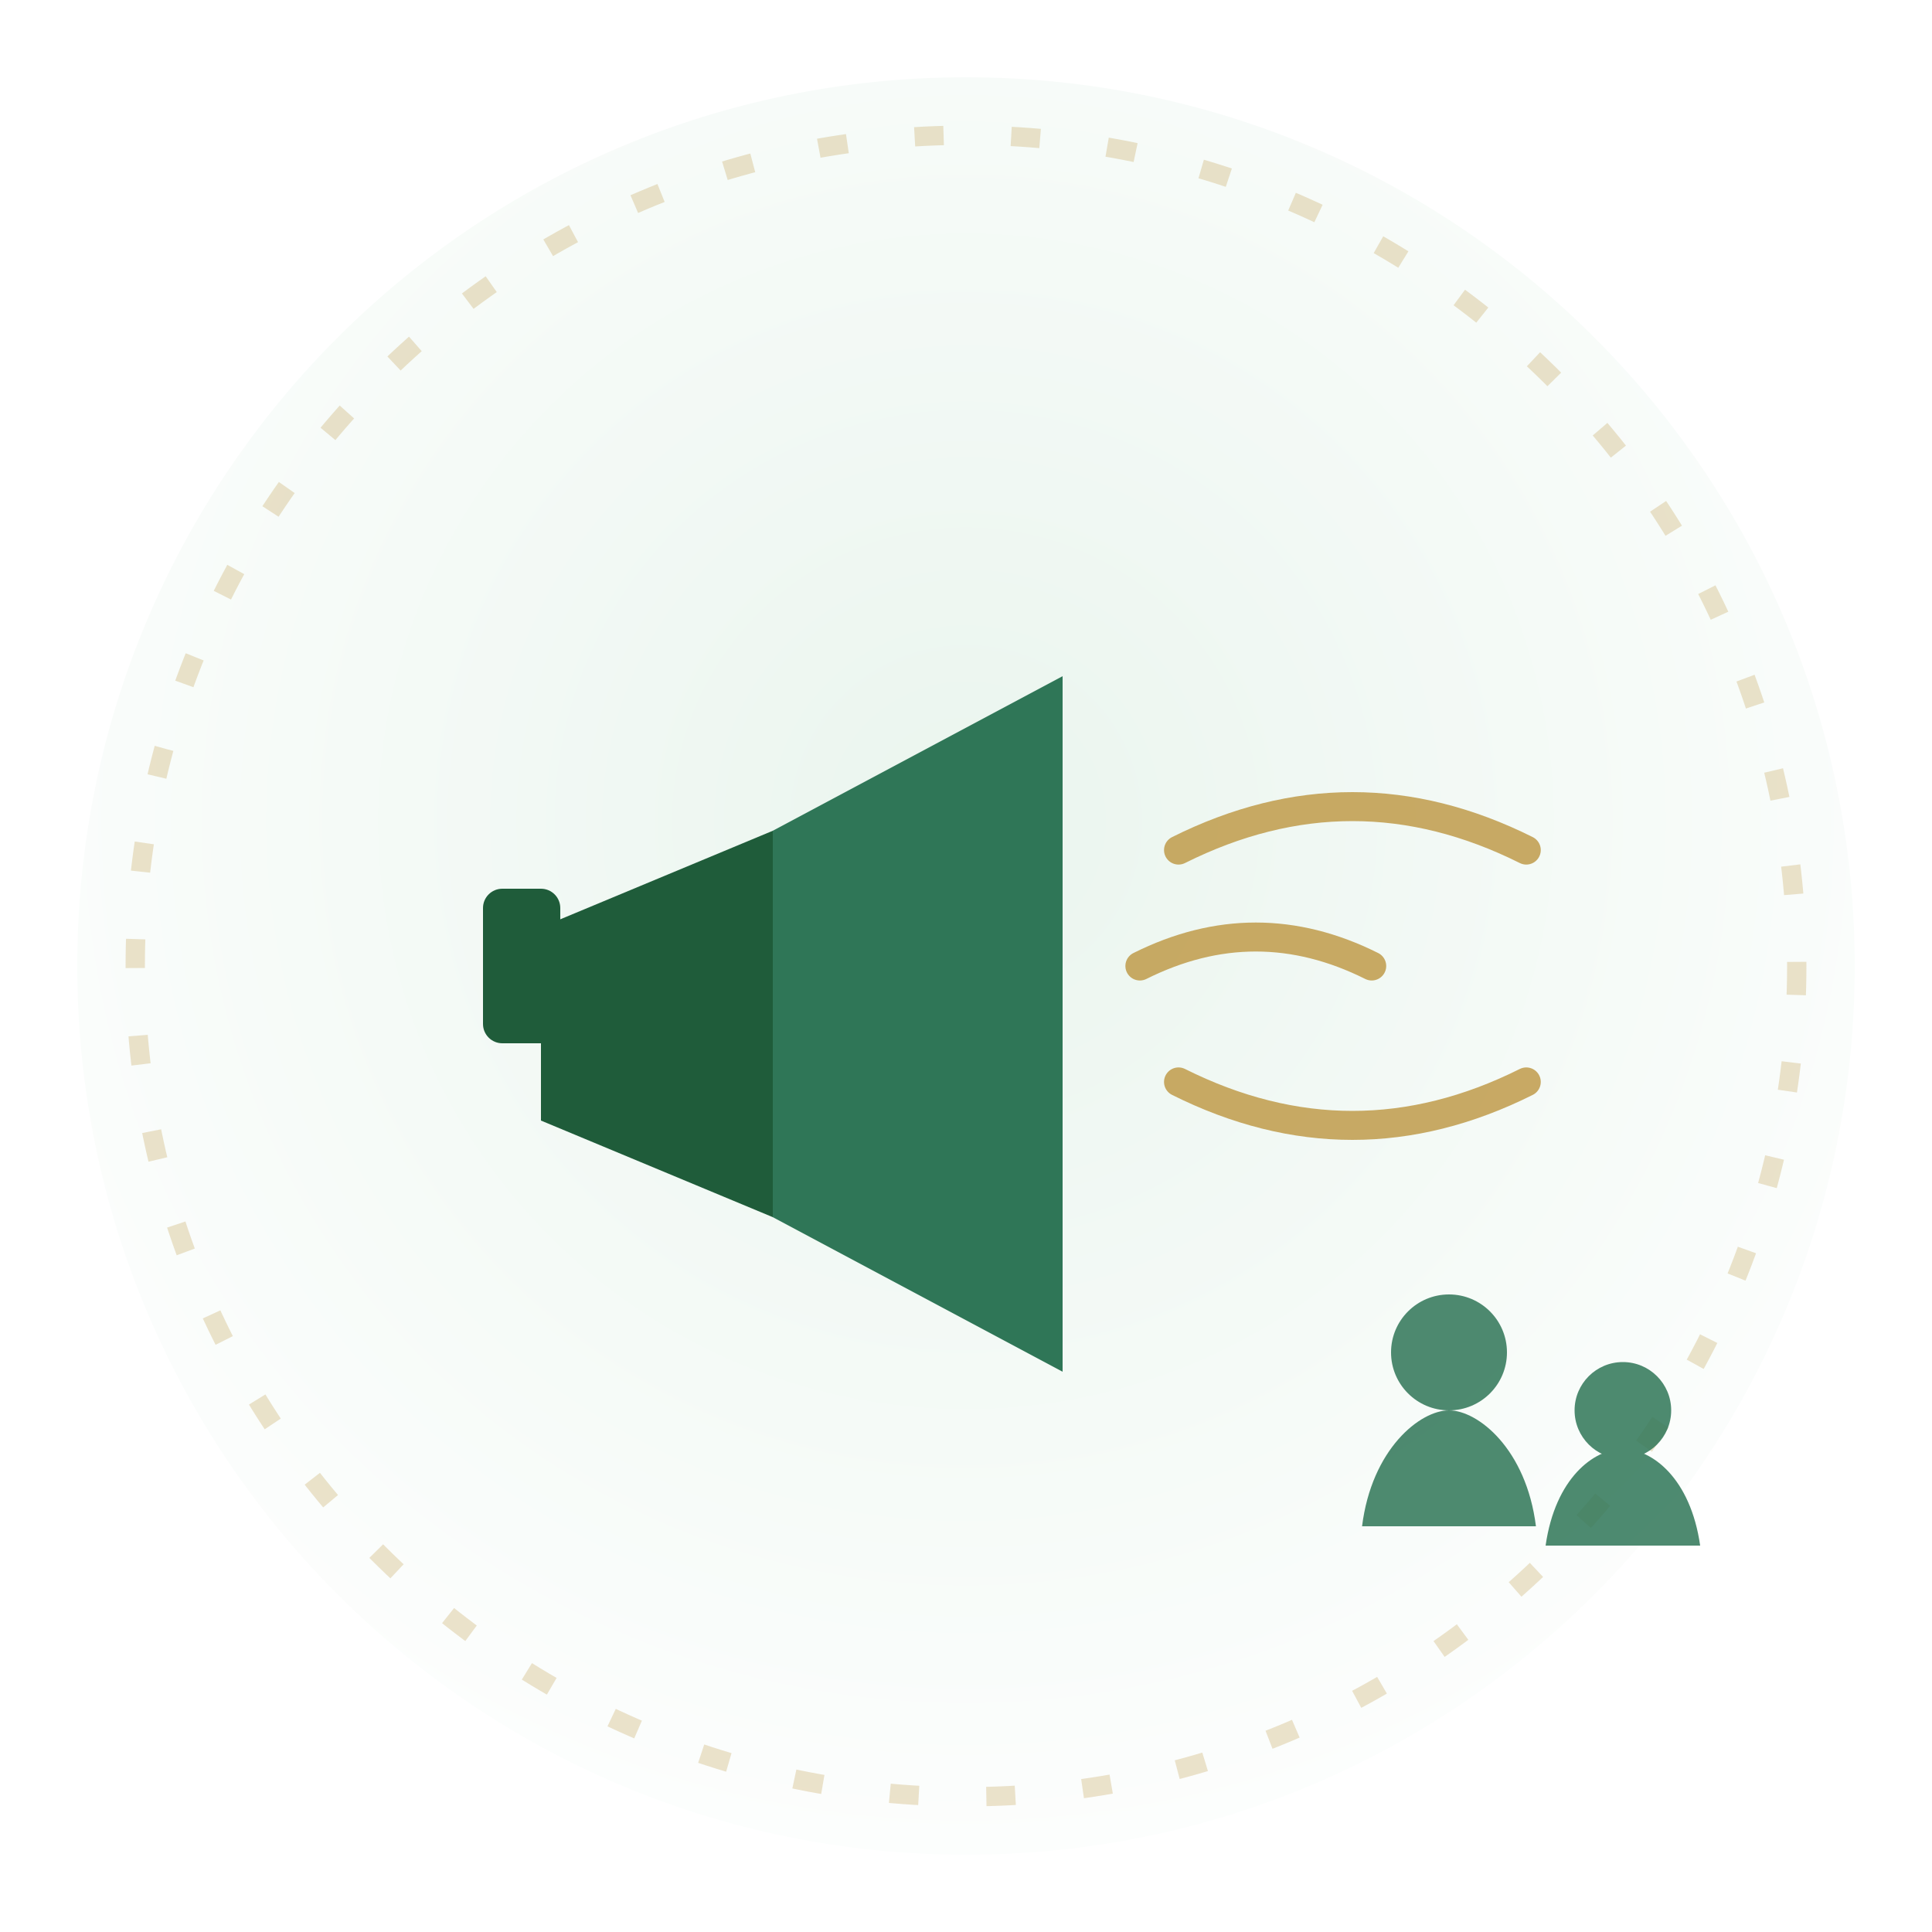
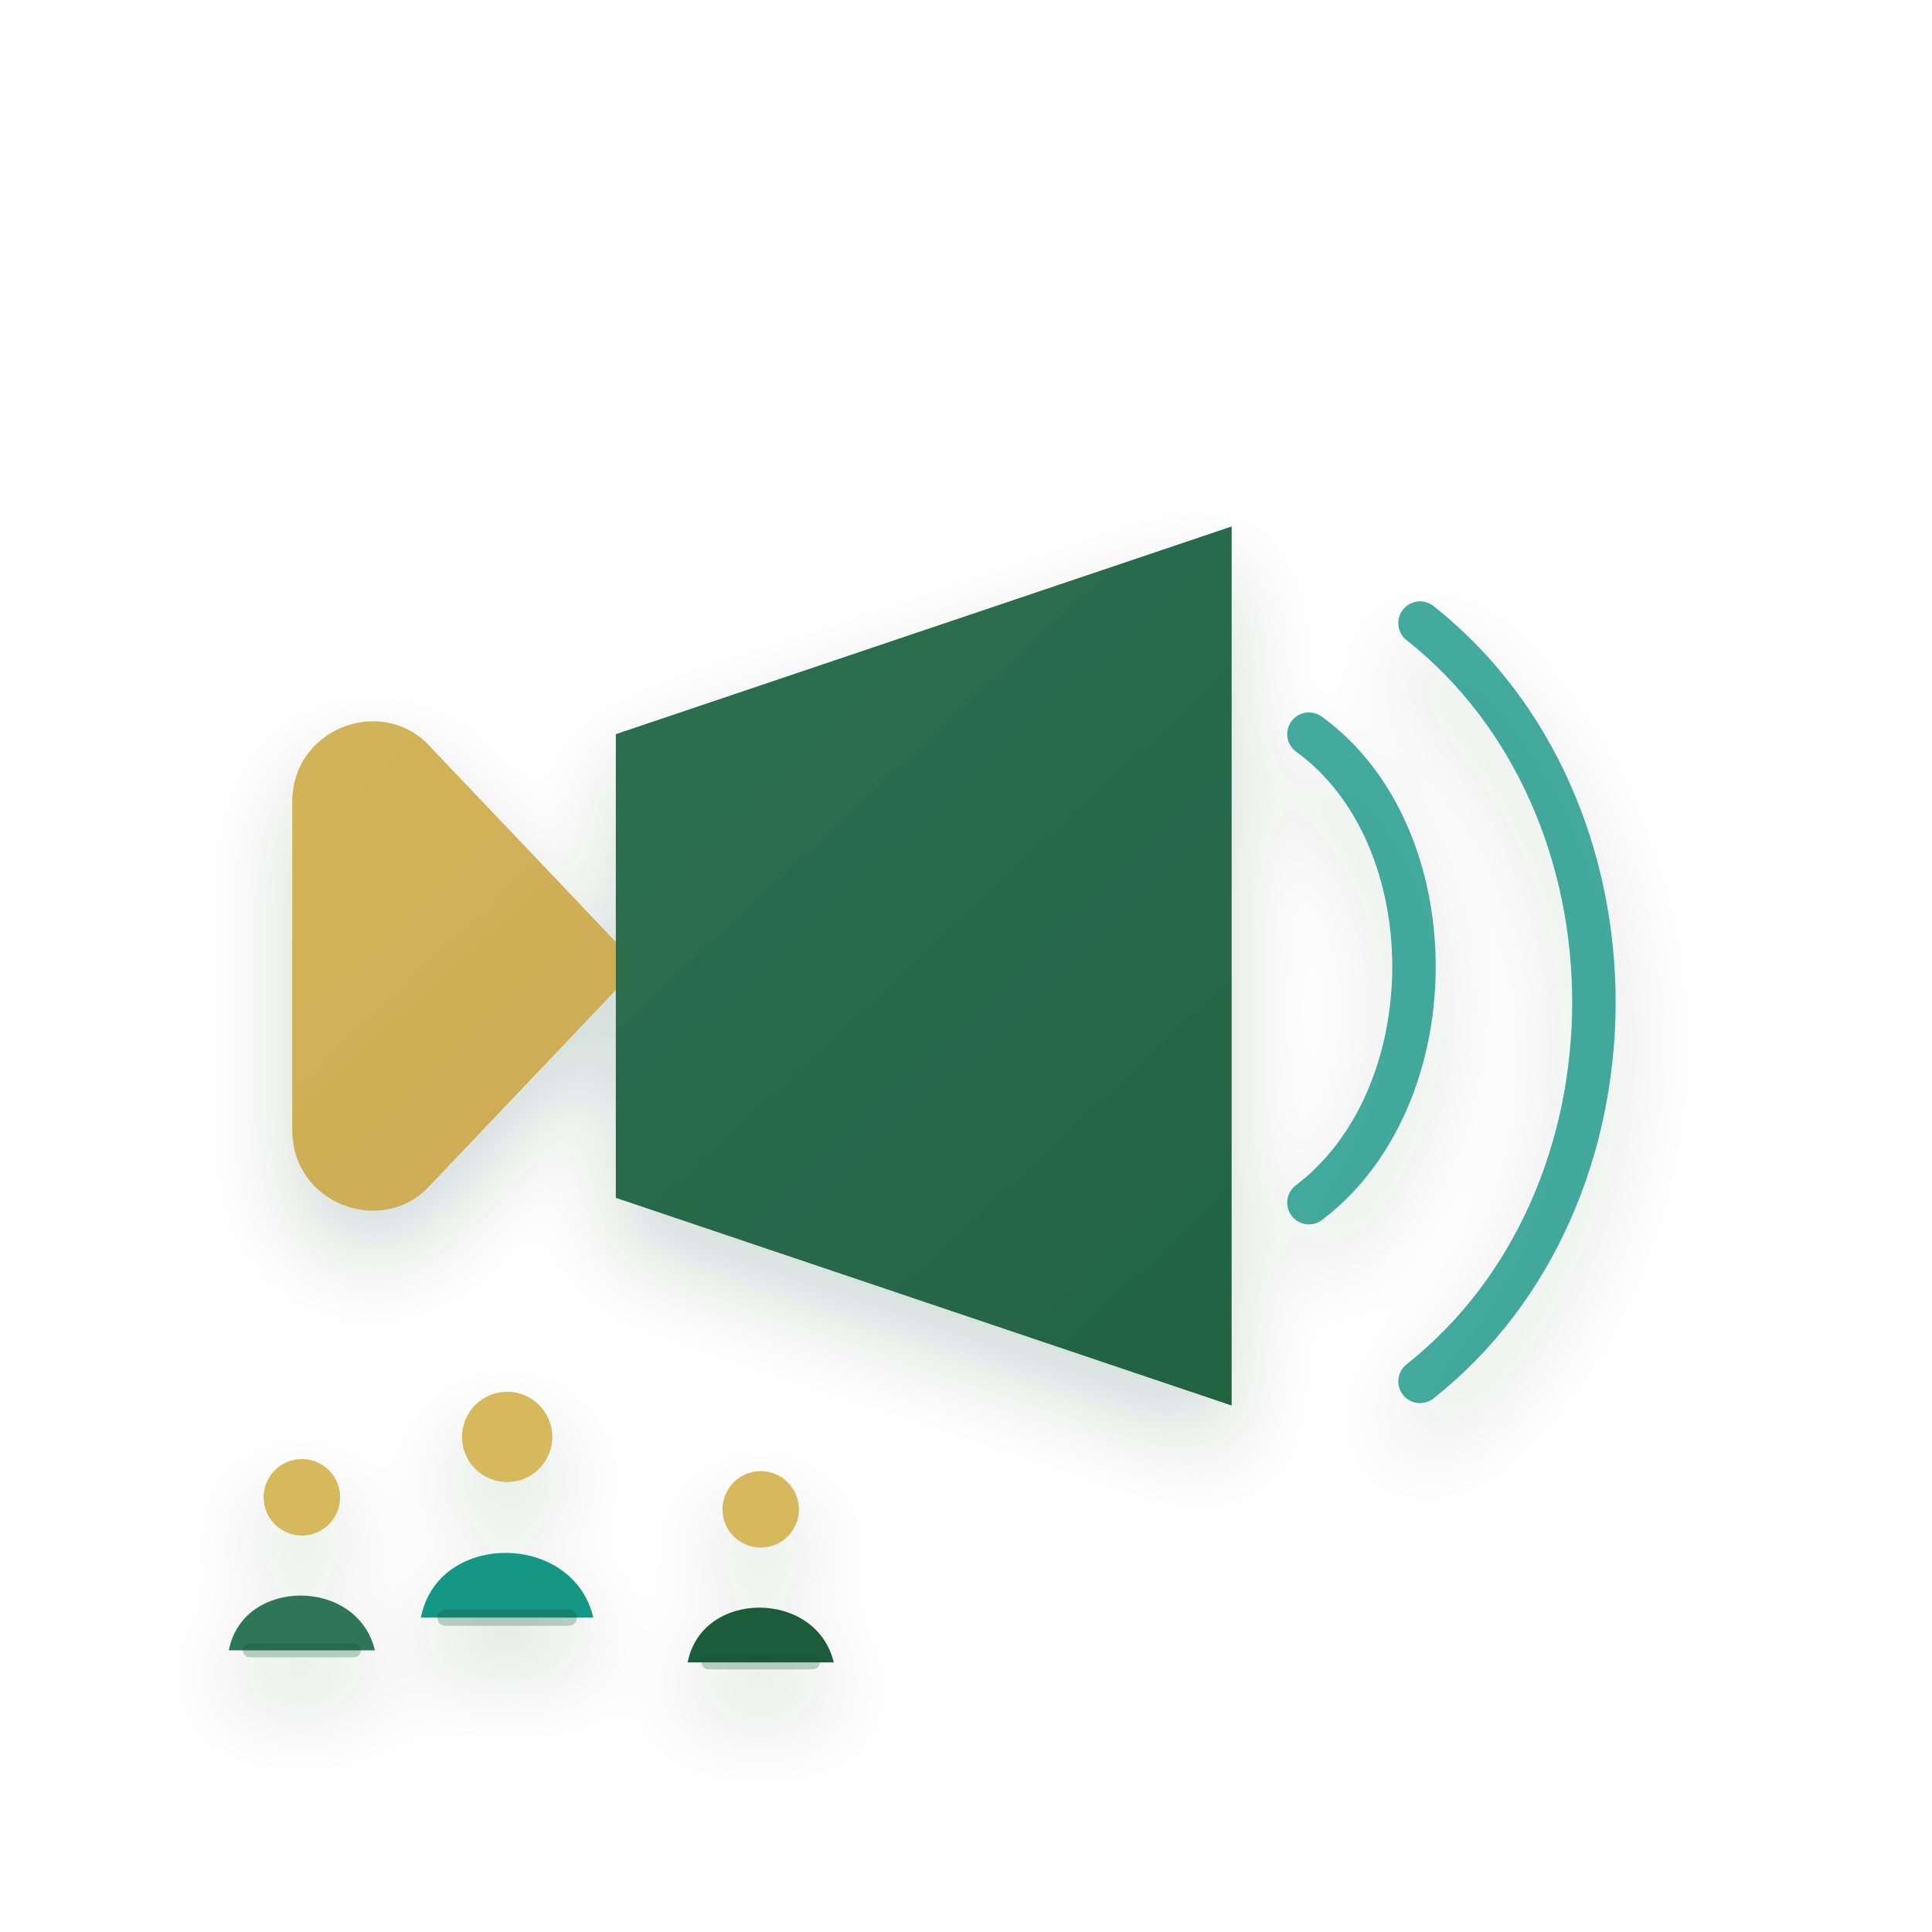
- <svg xmlns="http://www.w3.org/2000/svg" viewBox="0 0 200 200">
+ <svg xmlns="http://www.w3.org/2000/svg" width="800" height="800" viewBox="0 0 800 800" fill="none" role="img" aria-labelledby="title-emergency-crisis-communication">
  <defs>
-     <radialGradient id="bg5" cx="50%" cy="42%" r="65%">
-       <stop offset="0%" stop-color="#EAF5EE" />
-       <stop offset="100%" stop-color="#FFFFFF" />
-     </radialGradient>
+     <linearGradient id="g-emergency-crisis-communication" x1="120" y1="100" x2="680" y2="700" gradientUnits="userSpaceOnUse">
+       <stop stop-color="#2F7657" />
+       <stop offset="1" stop-color="#1F5C3A" />
+     </linearGradient>
+     <linearGradient id="gold-emergency-crisis-communication" x1="160" y1="120" x2="680" y2="680" gradientUnits="userSpaceOnUse">
+       <stop stop-color="#D6B85D" />
+       <stop offset="1" stop-color="#BF9B4A" />
+     </linearGradient>
+     <linearGradient id="teal-emergency-crisis-communication" x1="120" y1="180" x2="670" y2="650" gradientUnits="userSpaceOnUse">
+       <stop stop-color="#28B4A5" />
+       <stop offset="1" stop-color="#159684" />
+     </linearGradient>
+     <filter id="shadow-emergency-crisis-communication" x="-20%" y="-20%" width="140%" height="150%" color-interpolation-filters="sRGB">
+       <feDropShadow dx="0" dy="18" stdDeviation="18" flood-color="#0B3F2D" flood-opacity="0.18" />
+     </filter>
+     <filter id="soft-emergency-crisis-communication" x="-30%" y="-30%" width="160%" height="160%">
+       <feGaussianBlur stdDeviation="10" />
+     </filter>
  </defs>
-   <circle cx="100" cy="100" r="92" fill="url(#bg5)" />
-   <circle cx="100" cy="100" r="86" fill="none" stroke="#BF9B4A" stroke-opacity="0.28" stroke-width="2" stroke-dasharray="3 7" />
-   <path d="M56 96l24-10v40l-24-10z" fill="#1F5C3A" />
-   <path d="M80 86l30-16v72l-30-16z" fill="#2F7657" />
-   <rect x="50" y="92" width="8" height="16" rx="2" fill="#1F5C3A" />
-   <path d="M118 100c8-4 16-4 24 0M122 88c12-6 24-6 36 0M122 112c12 6 24 6 36 0" stroke="#BF9B4A" stroke-width="3" fill="none" stroke-linecap="round" opacity="0.85" />
-   <g fill="#2F7657" opacity="0.85">
-     <circle cx="150" cy="140" r="6" />
-     <path d="M141 158c1-8 6-12 9-12s8 4 9 12z" />
-     <circle cx="168" cy="146" r="5" />
-     <path d="M160 160c1-7 5-10 8-10s7 3 8 10z" />
+   <g filter="url(#shadow-emergency-crisis-communication)">
+     <path d="M255 410l-78 82c-20 20-56 6-56-24V332c0-30 36-44 56-24l78 82" fill="url(#gold-emergency-crisis-communication)" />
+     <path d="M255 304l255-86v364l-255-86V304Z" fill="url(#g-emergency-crisis-communication)" />
+     <path d="M542 304c58 42 58 150 0 194M588 258c96 76 96 238 0 314" stroke="#159684" stroke-width="18" stroke-linecap="round" opacity=".8" />
+     <g transform="translate(210 595) scale(0.85)">
+       <circle cx="0" cy="0" r="22" fill="#D6B85D" />
+       <path d="M-42 88c8-42 74-42 84 0" fill="#159684" />
+       <path d="M-30 88h60" stroke="#0E4A34" stroke-width="8" stroke-linecap="round" opacity=".25" />
+     </g>
+     <g transform="translate(315 625) scale(0.72)">
+       <circle cx="0" cy="0" r="22" fill="#D6B85D" />
+       <path d="M-42 88c8-42 74-42 84 0" fill="#1F5C3A" />
+       <path d="M-30 88h60" stroke="#0E4A34" stroke-width="8" stroke-linecap="round" opacity=".25" />
+     </g>
+     <g transform="translate(125 620) scale(0.72)">
+       <circle cx="0" cy="0" r="22" fill="#D6B85D" />
+       <path d="M-42 88c8-42 74-42 84 0" fill="#2F7657" />
+       <path d="M-30 88h60" stroke="#0E4A34" stroke-width="8" stroke-linecap="round" opacity=".25" />
+     </g>
  </g>
</svg>
